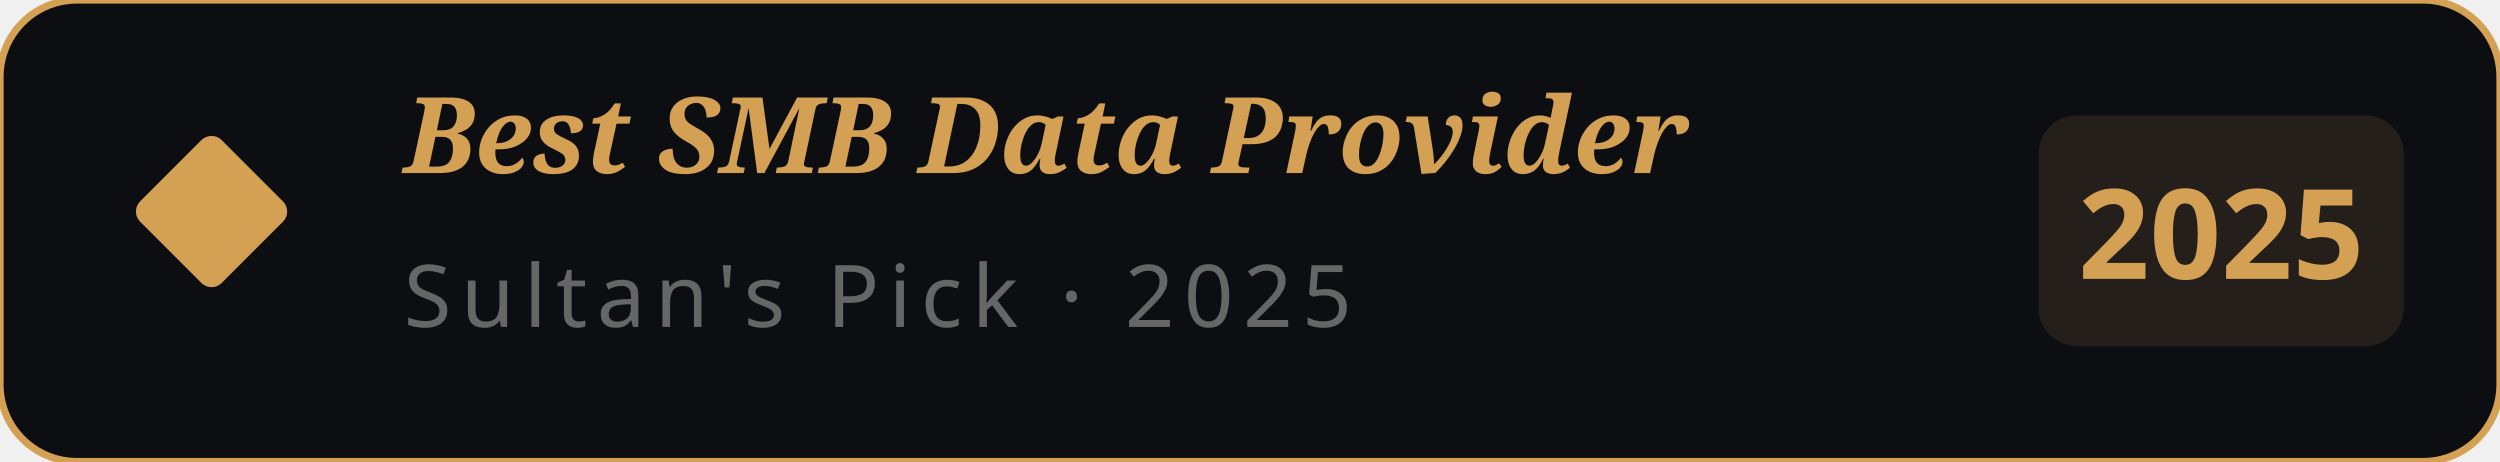
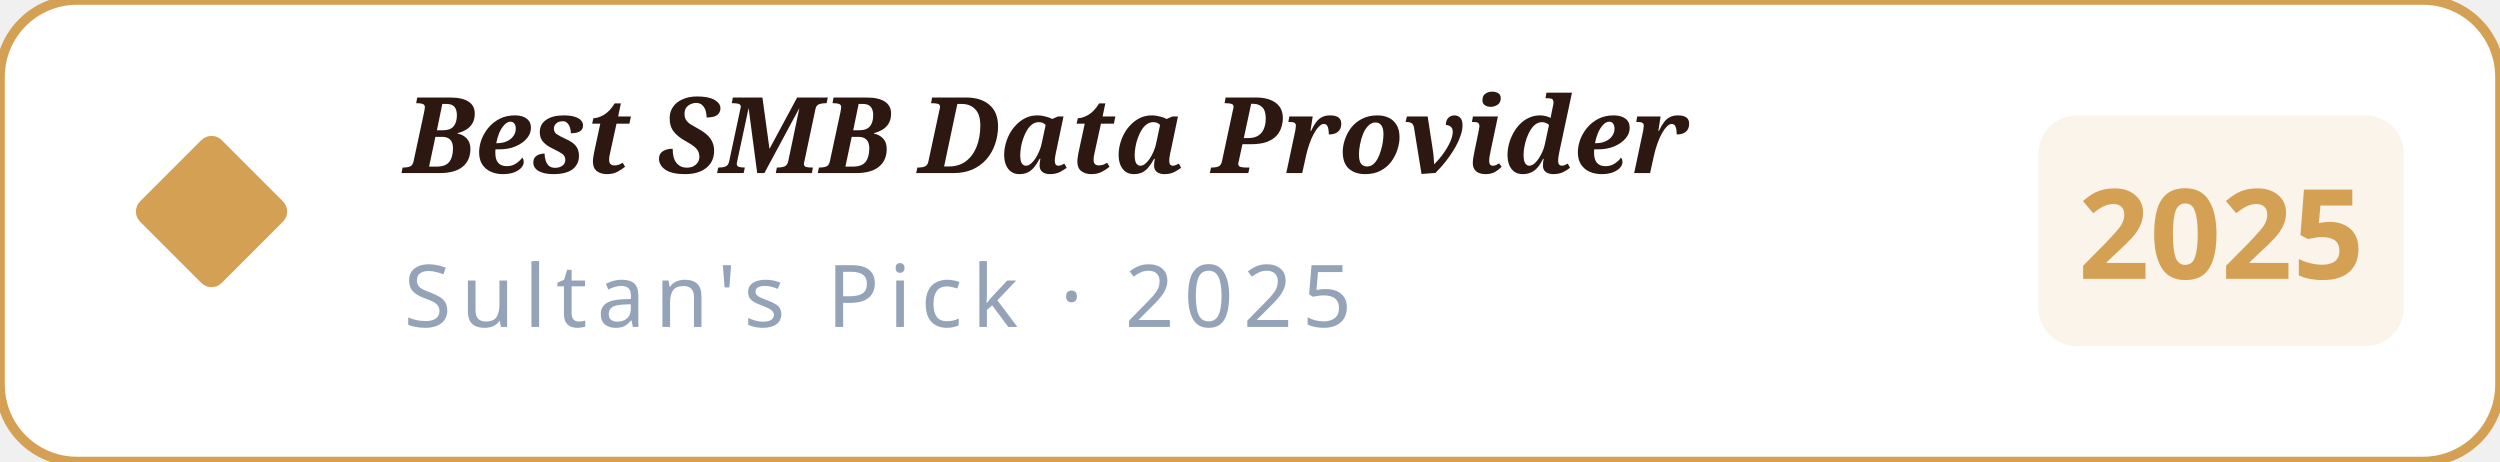
<svg xmlns="http://www.w3.org/2000/svg" viewBox="0 0 260 48" width="260" height="48">
-   <rect width="260" height="48" rx="8" fill="#0C0E12" stroke="#D4A054" stroke-width="0.75" opacity="1" />
+   <rect width="260" height="48" rx="8" fill="#FFFFFF" stroke="#D4A054" stroke-width="1" />
  <rect x="16" y="16" width="12" height="12" rx="1.5" transform="rotate(45, 22, 22)" fill="#D4A054" />
-   <text x="42" y="18" fill="#D4A054" font-family="'Source Serif 4', Georgia, serif" font-size="11" font-weight="600" font-style="italic">Best SMB Data Provider</text>
-   <text x="42" y="34" fill="#666666" font-family="'Outfit', system-ui, sans-serif" font-size="9" letter-spacing="1">Sultan's Pick · 2025</text>
+   <text x="42" y="18" fill="#2C1810" font-family="'Source Serif 4', Georgia, serif" font-size="11" font-weight="600" font-style="italic">Best SMB Data Provider</text>
+   <text x="42" y="34" fill="#94A3B8" font-family="'Outfit', system-ui, sans-serif" font-size="9" letter-spacing="1">Sultan's Pick · 2025</text>
  <rect x="212" y="12" width="38" height="24" rx="4" fill="#D4A054" opacity="0.12" />
  <text x="231" y="29" text-anchor="middle" fill="#D4A054" font-family="'Outfit', system-ui, sans-serif" font-size="13" font-weight="800">2025</text>
</svg>
